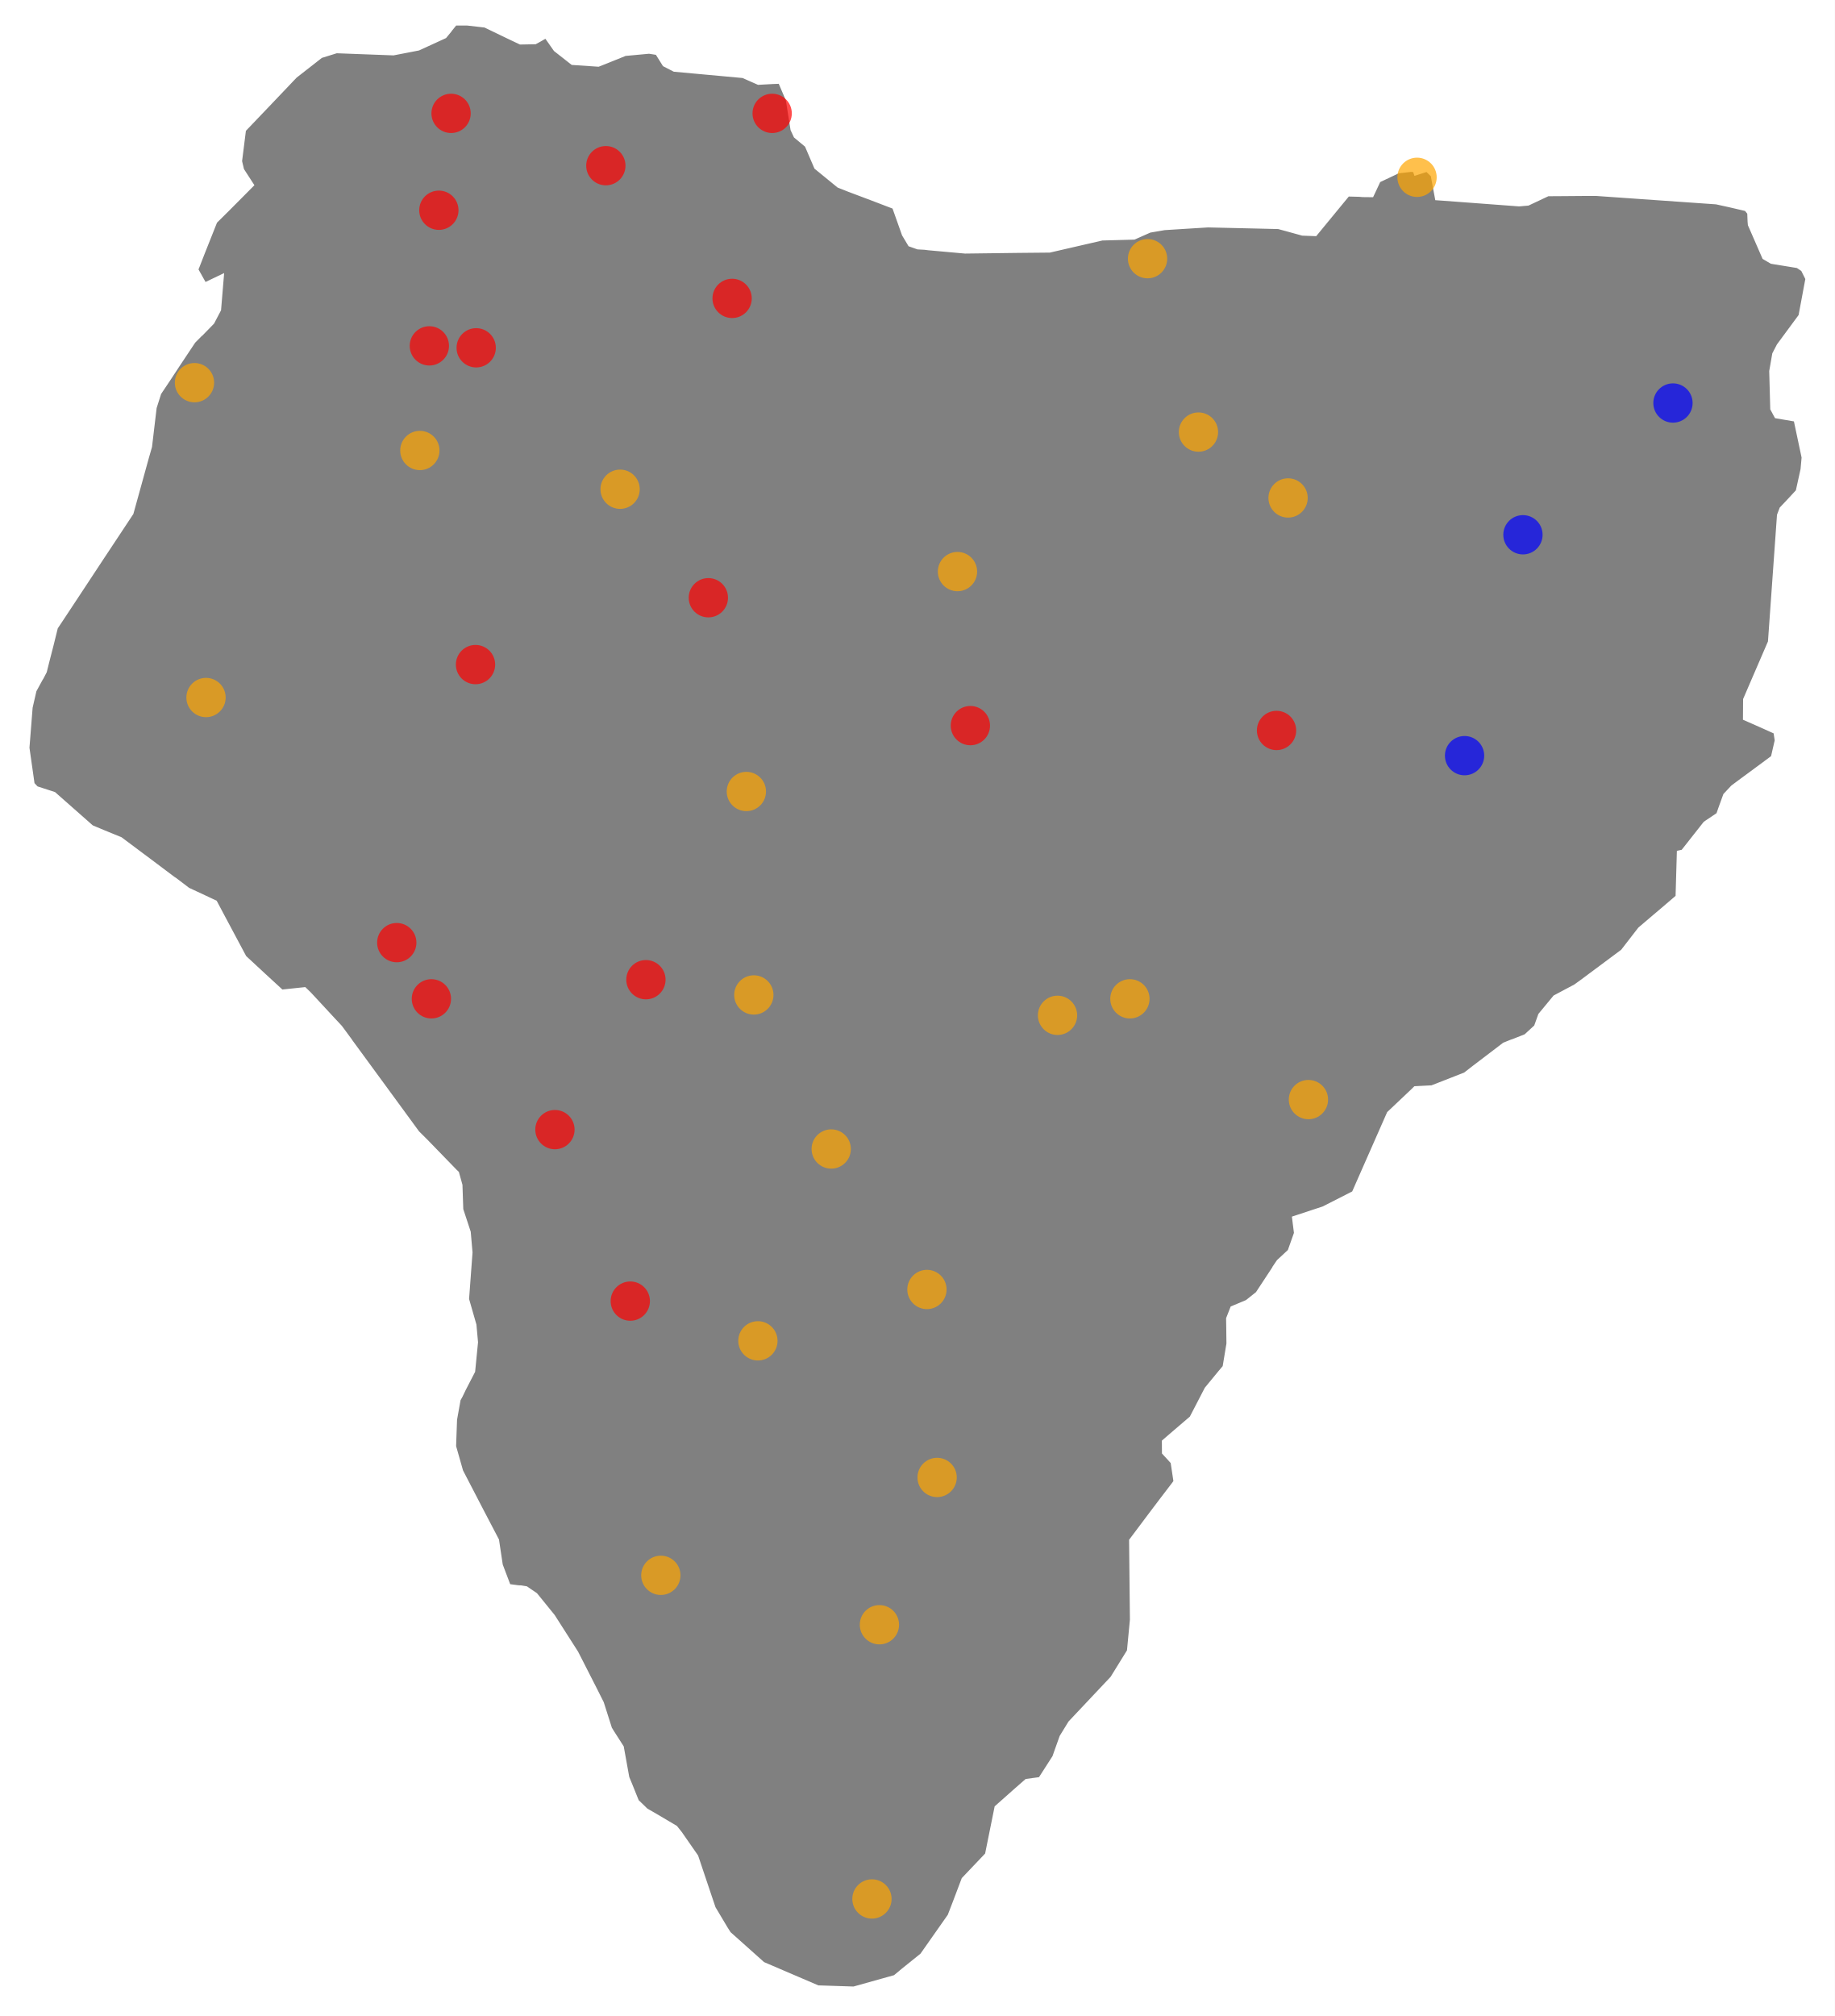
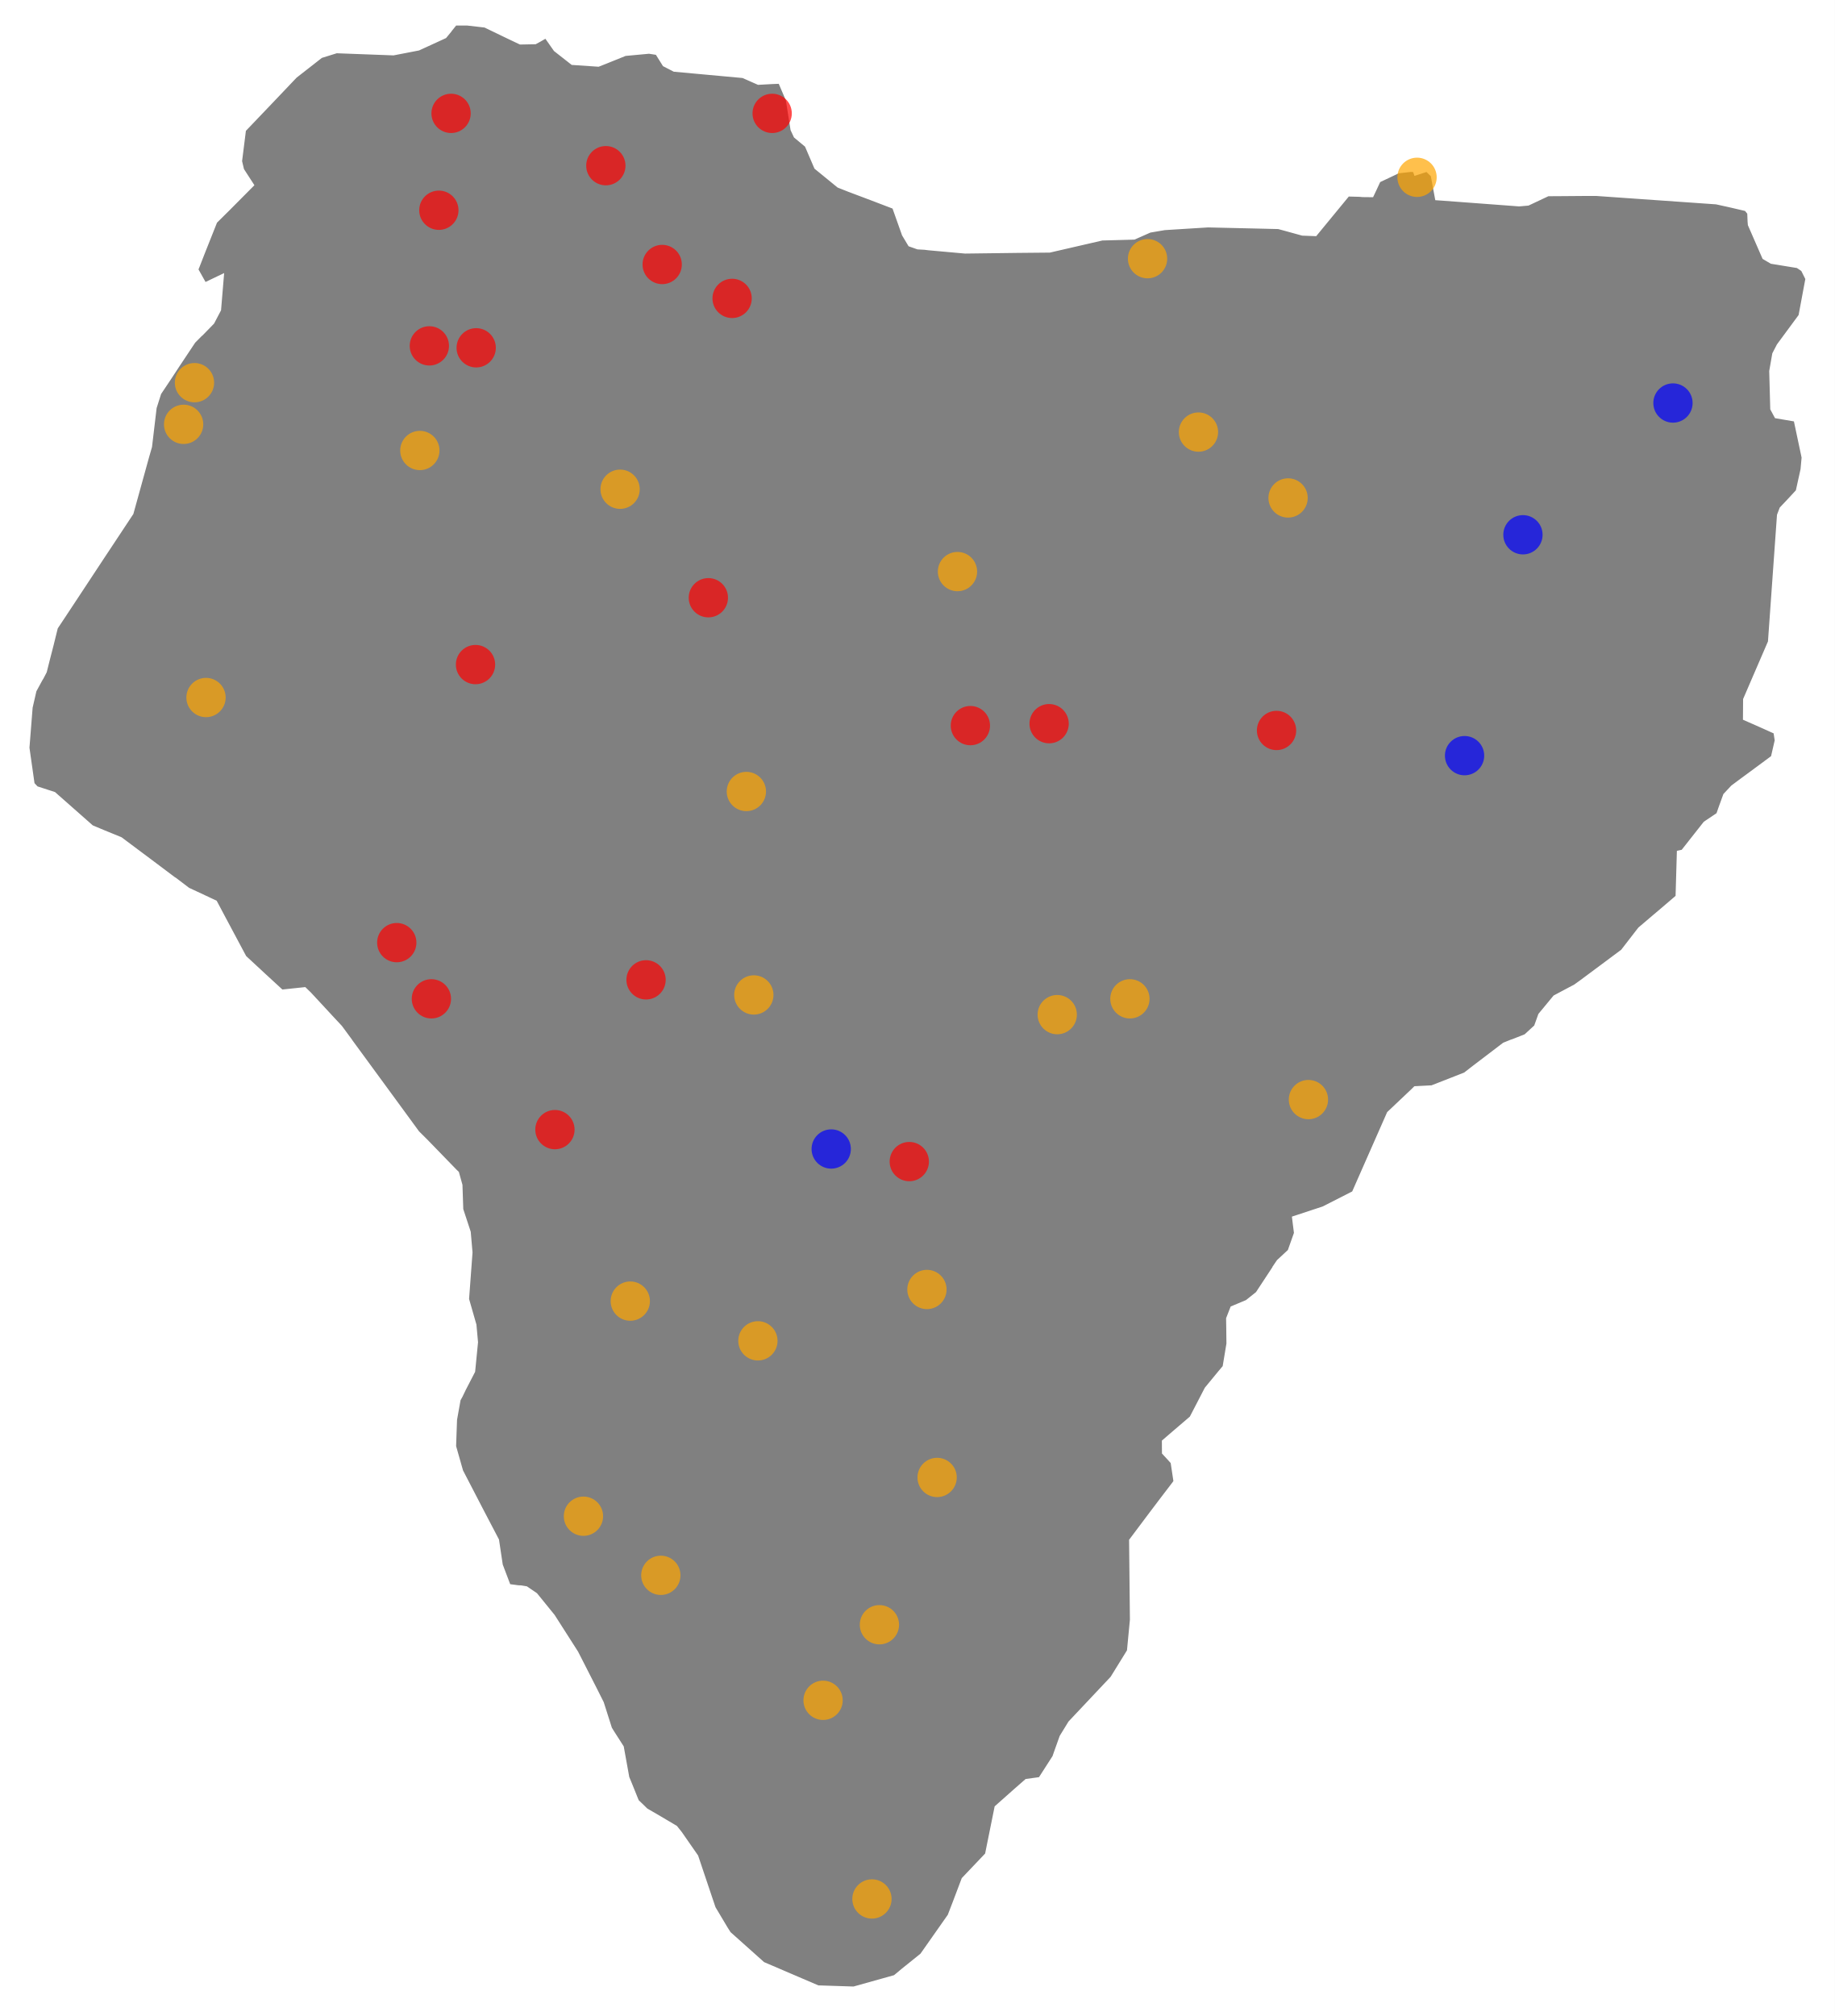
<svg xmlns="http://www.w3.org/2000/svg" version="1.1" class="marks" width="467" height="513" viewBox="0 0 467 513">
  <rect width="467" height="513" fill="white" />
  <g fill="none" stroke-miterlimit="10" transform="translate(6,6)">
    <g class="mark-group role-frame root" role="graphics-object" aria-roledescription="group mark container">
      <g transform="translate(0,0)">
        <path class="background" aria-hidden="true" d="M0,0h455v500h-455Z" />
        <g>
          <g class="mark-shape role-mark layer_0_marks" role="graphics-symbol" aria-roledescription="shape mark container">
            <path transform="translate(0,0)" d="M188.194,493.712L179.556,485.994L178.726,484.687L175.651,479.534L174.701,476.723L171.228,466.391L167.116,460.474L165.959,459.019L161.795,456.553L158.443,454.605L156.128,452.361L154.4,448.071L153.674,446.32L152.275,438.578L149.891,434.855L149.269,433.844L147.196,427.335L145.451,423.858L140.699,414.538L134.756,405.242L130.333,399.793L127.914,398.141L126.584,397.919L125.91,397.895L123.491,397.574L121.47,392.248L120.951,388.797L120.52,385.912L116.649,378.515L111.38,368.357L109.583,362.045L109.825,355.24L110.741,350.136L111.259,349.2L112.14,347.375L114.438,342.937L115.164,335.54L114.766,331.152L112.883,324.594L113.764,312.71L113.315,307.533L111.414,301.763L111.207,295.575L110.343,292.469L109.894,292.05L106.162,288.203L102.569,284.505L100.271,282.212L92.859,272.08L83.27,258.988L83.132,258.767L80.644,255.389L78.484,253.072L72.748,246.883L71.521,245.7L65.699,246.316L61.38,242.347L56.248,237.589L50.512,226.84L48.785,223.586L46.107,222.329L41.874,220.356L38.505,217.793L38.142,217.571L32.302,213.182L28.639,210.446L24.683,207.488L20.277,205.688L17.34,204.455L7.751,195.999L3.276,194.545L2.309,193.51L0.996,184.289L1.808,174.009L2.793,169.72L4.348,166.86L4.624,166.417L5.419,164.888L6.093,162.201L7.146,158.109L8.235,153.696L10.135,150.837L14.109,144.821L20.122,135.7L23.111,131.189L27.482,124.583L31.438,110.285L32.198,107.647L33.373,97.737L34.548,94.04L37.053,90.293L39.351,86.792L43.29,80.876L44.949,79.2L45.243,78.954L48.076,76.045L49.769,72.816L50.478,64.311L46.107,66.406L43.964,62.586L44.31,61.748L45.675,58.247L48.802,50.384L52.084,47.13L58.114,41.066L55.626,37.221L55.108,35.027L56.11,27.065L63.056,19.793L69.154,13.385L75.685,8.282L79.642,7.05L94.12,7.592L100.495,6.36L107.216,3.278L108.477,1.75L108.546,1.627L109.859,0L112.935,0L117.461,0.518L123.18,3.278L126.446,4.831L130.212,4.757L131.335,4.141L132.959,3.204L135.361,6.631L139.697,10.032L146.28,10.476L148.215,9.712L153.104,7.74L159.203,7.173L161.242,7.493L163.091,10.451L165.63,11.758L183.115,13.36L187.019,15.085L190.596,14.888L192.531,14.814L194.501,19.424L195.693,26.966L196.487,28.667L199.304,31.009L201.705,36.605L207.441,41.288L210.119,42.348L212.935,43.408L215.942,44.542L221.557,46.686L224.045,53.687L225.582,56.251L227.604,56.965L229.366,57.064L230.333,57.187L239.629,58.025L253.105,57.853L261.139,57.779L274.511,54.698L282.632,54.476L286.64,52.701L290.389,52.06L295.486,51.74L301.464,51.37L308.858,51.542L314.266,51.666L319.397,51.789L321.574,52.38L325.496,53.465L328.762,53.588L332.615,48.905L337.055,43.506L339.975,43.58L340.856,43.654L343.154,43.679L343.81,42.299L344.899,39.957L349.857,37.615L353.071,37.245L354.038,37.319L354.315,38.133L357.2,37.196L358.634,38.601L359.101,41.14L359.722,44.468L361.156,44.566L380.645,46.021L382.891,45.824L387.971,43.433L391.858,43.408L398.043,43.359L400.22,43.359L430.818,45.503L434.187,46.243L438.42,47.229L439.198,48.19L439.284,50.384L439.353,51.173L442.999,59.529L444.882,60.638L451.534,61.723L452.847,62.61L454.004,64.927L452.242,74.369L449.132,78.584L446.679,81.912L445.556,84.081L444.795,88.444L445.055,98.033L446.091,99.956L450.998,100.794L453.037,110.408L452.76,113.465L451.534,119.011L449.201,121.526L447.404,123.424L446.765,125.1L444.467,157.345L440.407,166.737L438.144,171.988L438.109,176.82L441.081,178.126L445.867,180.271L446.195,182.416L445.21,186.705L442.014,189.072L437.263,192.573L434.982,194.274L433.064,196.32L431.838,199.697L431.302,201.25L428.365,203.223L427.95,203.519L422.301,210.692L421.281,210.914L420.953,222.205L416.772,225.78L415.079,227.21L411.364,230.366L410.5,231.475L406.976,236.036L396.506,243.826L394.933,244.96L391.91,246.563L389.733,247.722L385.984,252.258L384.913,255.241L382.304,257.632L379.108,258.89L378.658,259.038L376.827,259.777L369.311,265.497L366.893,267.371L358.444,270.674L354.194,270.896L353.572,271.513L347.473,277.282L342.255,289.116L338.541,297.547L330.835,301.468L323.354,303.933L323.509,305.19L323.838,307.779L322.214,312.365L319.397,314.978L318.326,316.556L318.292,316.679L314.042,323.139L311.381,325.259L309.204,326.172L307.614,326.837L306.561,329.525L306.595,331.596L306.647,335.91L305.662,341.852L304.556,343.159L301.066,347.4L298.371,352.602L297.231,354.796L292.704,358.667L290.216,360.812L290.234,363.672L291.287,364.806L292.428,366.064L293.171,370.995L292.791,371.537L289.681,375.606L287.089,379.033L281.871,385.986L282.079,406.179L281.319,414.119L277.068,420.998L266.356,432.365L264.162,435.94L262.728,439.959L262.331,441.093L258.737,446.69L257.476,446.863L255.264,447.159L252.725,449.378L247.611,453.915L245.572,464L245.192,465.898L239.214,472.186L237.02,477.981L235.672,481.482L228.64,491.493L223.855,495.34L223.319,495.783L223.094,495.981L221.781,497.066L211.294,500L202.172,499.704Z" fill="gray" stroke="white" />
          </g>
          <g class="mark-symbol role-mark layer_1_marks" role="graphics-object" aria-roledescription="symbol mark container">
            <path aria-label="longitude: 167.47371; latitude: −45.50603" role="graphics-symbol" aria-roledescription="circle" transform="translate(240.9762,178.6441)" d="M5,0A5,5,0,1,1,-5,0A5,5,0,1,1,5,0" fill="red" stroke-width="2" opacity="0.7" />
            <path aria-label="longitude: 167.47822; latitude: −45.50608" role="graphics-symbol" aria-roledescription="circle" transform="translate(318.8964,179.8767)" d="M5,0A5,5,0,1,1,-5,0A5,5,0,1,1,5,0" fill="red" stroke-width="2" opacity="0.7" />
+             <path aria-label="longitude: 167.47487; latitude: −45.50601" role="graphics-symbol" aria-roledescription="circle" transform="translate(261.0178,178.151)" d="M5,0A5,5,0,1,1,-5,0A5,5,0,1,1,5,0" fill="red" stroke-width="2" opacity="0.7" />
+             <path aria-label="longitude: 167.47281; latitude: −45.51053" role="graphics-symbol" aria-roledescription="circle" transform="translate(225.4267,289.5841)" d="M5,0A5,5,0,1,1,-5,0A5,5,0,1,1,5,0" fill="red" stroke-width="2" opacity="0.7" />
            <path aria-label="longitude: 167.47079; latitude: −45.49971" role="graphics-symbol" aria-roledescription="circle" transform="translate(190.5268,22.84997)" d="M5,0A5,5,0,1,1,-5,0A5,5,0,1,1,5,0" fill="red" stroke-width="2" opacity="0.7" />
-             <path aria-label="longitude: 167.468930359; latitude: −45.5086525011" role="graphics-symbol" aria-roledescription="circle" transform="translate(158.3974,243.2964)" d="M5,0A5,5,0,1,1,-5,0A5,5,0,1,1,5,0" fill="red" stroke-width="2" opacity="0.7" />
+             <path aria-label="longitude: 167.468932349; latitude: −45.5086540496" role="graphics-symbol" aria-roledescription="circle" transform="translate(158.4318,243.3346)" d="M5,0A5,5,0,1,1,-5,0A5,5,0,1,1,5,0" fill="red" stroke-width="2" opacity="0.7" />
            <path aria-label="longitude: 167.46577; latitude: −45.50885" role="graphics-symbol" aria-roledescription="circle" transform="translate(103.7952,248.1654)" d="M5,0A5,5,0,1,1,-5,0A5,5,0,1,1,5,0" fill="red" stroke-width="2" opacity="0.7" />
            <path aria-label="longitude: 167.46985; latitude: −45.50471" role="graphics-symbol" aria-roledescription="circle" transform="translate(174.2862,146.1034)" d="M5,0A5,5,0,1,1,-5,0A5,5,0,1,1,5,0" fill="red" stroke-width="2" opacity="0.7" />
-             <path aria-label="longitude: 167.4687; latitude: −45.51197" role="graphics-symbol" aria-roledescription="circle" transform="translate(154.4174,325.0868)" d="M5,0A5,5,0,1,1,-5,0A5,5,0,1,1,5,0" fill="red" stroke-width="2" opacity="0.7" />
-             <path aria-label="longitude: 167.46526; latitude: −45.50827" role="graphics-symbol" aria-roledescription="circle" transform="translate(94.9838,233.8664)" d="M5,0A5,5,0,1,1,-5,0A5,5,0,1,1,5,0" fill="red" stroke-width="2" opacity="0.7" />
            <path aria-label="longitude: 167.4702; latitude: −45.50162" role="graphics-symbol" aria-roledescription="circle" transform="translate(180.3332,69.93147)" d="M5,0A5,5,0,1,1,-5,0A5,5,0,1,1,5,0" fill="red" stroke-width="2" opacity="0.7" />
            <path aria-label="longitude: 167.46643; latitude: −45.50213" role="graphics-symbol" aria-roledescription="circle" transform="translate(115.1981,82.50324)" d="M5,0A5,5,0,1,1,-5,0A5,5,0,1,1,5,0" fill="red" stroke-width="2" opacity="0.7" />
            <path aria-label="longitude: 167.46574; latitude: −45.50211" role="graphics-symbol" aria-roledescription="circle" transform="translate(103.2769,82.01023)" d="M5,0A5,5,0,1,1,-5,0A5,5,0,1,1,5,0" fill="red" stroke-width="2" opacity="0.7" />
+             <path aria-label="longitude: 167.46526; latitude: −45.50827" role="graphics-symbol" aria-roledescription="circle" transform="translate(94.9838,233.8664)" d="M5,0A5,5,0,1,1,-5,0A5,5,0,1,1,5,0" fill="red" stroke-width="2" opacity="0.7" />
            <path aria-label="longitude: 167.46834; latitude: −45.50025" role="graphics-symbol" aria-roledescription="circle" transform="translate(148.1976,36.16081)" d="M5,0A5,5,0,1,1,-5,0A5,5,0,1,1,5,0" fill="red" stroke-width="2" opacity="0.7" />
            <path aria-label="longitude: 167.46642; latitude: −45.5054" role="graphics-symbol" aria-roledescription="circle" transform="translate(115.0254,163.1132)" d="M5,0A5,5,0,1,1,-5,0A5,5,0,1,1,5,0" fill="red" stroke-width="2" opacity="0.7" />
+             <path aria-label="longitude: 167.46917; latitude: −45.50127" role="graphics-symbol" aria-roledescription="circle" transform="translate(162.5377,61.30385)" d="M5,0A5,5,0,1,1,-5,0A5,5,0,1,1,5,0" fill="red" stroke-width="2" opacity="0.7" />
            <path aria-label="longitude: 167.46759; latitude: −45.5102" role="graphics-symbol" aria-roledescription="circle" transform="translate(135.2397,281.4482)" d="M5,0A5,5,0,1,1,-5,0A5,5,0,1,1,5,0" fill="red" stroke-width="2" opacity="0.7" />
            <path aria-label="longitude: 167.46606; latitude: −45.49971" role="graphics-symbol" aria-roledescription="circle" transform="translate(108.8056,22.84997)" d="M5,0A5,5,0,1,1,-5,0A5,5,0,1,1,5,0" fill="red" stroke-width="2" opacity="0.7" />
            <path aria-label="longitude: 167.46588; latitude: −45.50071" role="graphics-symbol" aria-roledescription="circle" transform="translate(105.6957,47.49977)" d="M5,0A5,5,0,1,1,-5,0A5,5,0,1,1,5,0" fill="red" stroke-width="2" opacity="0.7" />
          </g>
          <g class="mark-symbol role-mark layer_2_marks" role="graphics-object" aria-roledescription="symbol mark container">
            <path aria-label="longitude: 167.47041; latitude: −45.50671" role="graphics-symbol" aria-roledescription="circle" transform="translate(183.9614,195.4078)" d="M5,0A5,5,0,1,1,-5,0A5,5,0,1,1,5,0" fill="orange" stroke-width="2" opacity="0.7" />
            <path aria-label="longitude: 167.47307; latitude: −45.51185" role="graphics-symbol" aria-roledescription="circle" transform="translate(229.9188,322.1282)" d="M5,0A5,5,0,1,1,-5,0A5,5,0,1,1,5,0" fill="orange" stroke-width="2" opacity="0.7" />
+             <path aria-label="longitude: 167.4687; latitude: −45.51197" role="graphics-symbol" aria-roledescription="circle" transform="translate(154.4174,325.0868)" d="M5,0A5,5,0,1,1,-5,0A5,5,0,1,1,5,0" fill="orange" stroke-width="2" opacity="0.7" />
+             <path aria-label="longitude: 167.47839; latitude: −45.50368" role="graphics-symbol" aria-roledescription="circle" transform="translate(321.8336,120.7123)" d="M5,0A5,5,0,1,1,-5,0A5,5,0,1,1,5,0" fill="orange" stroke-width="2" opacity="0.7" />
            <path aria-label="longitude: 167.47058; latitude: −45.51238" role="graphics-symbol" aria-roledescription="circle" transform="translate(186.8986,335.1953)" d="M5,0A5,5,0,1,1,-5,0A5,5,0,1,1,5,0" fill="orange" stroke-width="2" opacity="0.7" />
            <path aria-label="longitude: 167.47707; latitude: −45.503" role="graphics-symbol" aria-roledescription="circle" transform="translate(299.0276,103.9495)" d="M5,0A5,5,0,1,1,-5,0A5,5,0,1,1,5,0" fill="orange" stroke-width="2" opacity="0.7" />
            <path aria-label="longitude: 167.47052; latitude: −45.50881" role="graphics-symbol" aria-roledescription="circle" transform="translate(185.8619,247.1793)" d="M5,0A5,5,0,1,1,-5,0A5,5,0,1,1,5,0" fill="orange" stroke-width="2" opacity="0.7" />
-             <path aria-label="longitude: 167.47839; latitude: −45.50368" role="graphics-symbol" aria-roledescription="circle" transform="translate(321.8336,120.7123)" d="M5,0A5,5,0,1,1,-5,0A5,5,0,1,1,5,0" fill="orange" stroke-width="2" opacity="0.7" />
+             <path aria-label="longitude: 167.46855; latitude: −45.50359" role="graphics-symbol" aria-roledescription="circle" transform="translate(151.8258,118.4936)" d="M5,0A5,5,0,1,1,-5,0A5,5,0,1,1,5,0" fill="orange" stroke-width="2" opacity="0.7" />
            <path aria-label="longitude: 167.47632; latitude: −45.50121" role="graphics-symbol" aria-roledescription="circle" transform="translate(286.0697,59.82484)" d="M5,0A5,5,0,1,1,-5,0A5,5,0,1,1,5,0" fill="orange" stroke-width="2" opacity="0.7" />
-             <path aria-label="longitude: 167.46855; latitude: −45.50359" role="graphics-symbol" aria-roledescription="circle" transform="translate(151.8258,118.4936)" d="M5,0A5,5,0,1,1,-5,0A5,5,0,1,1,5,0" fill="orange" stroke-width="2" opacity="0.7" />
+             <path aria-label="longitude: 167.474989598; latitude: −45.5090131665" role="graphics-symbol" aria-roledescription="circle" transform="translate(263.0841,252.1881)" d="M5,0A5,5,0,1,1,-5,0A5,5,0,1,1,5,0" fill="orange" stroke-width="2" opacity="0.7" />
            <path aria-label="longitude: 167.46228; latitude: −45.50249" role="graphics-symbol" aria-roledescription="circle" transform="translate(43.49772,91.3775)" d="M5,0A5,5,0,1,1,-5,0A5,5,0,1,1,5,0" fill="orange" stroke-width="2" opacity="0.7" />
-             <path aria-label="longitude: 167.474993819; latitude: −45.5090203099" role="graphics-symbol" aria-roledescription="circle" transform="translate(263.157,252.3642)" d="M5,0A5,5,0,1,1,-5,0A5,5,0,1,1,5,0" fill="orange" stroke-width="2" opacity="0.7" />
            <path aria-label="longitude: 167.46245; latitude: −45.50574" role="graphics-symbol" aria-roledescription="circle" transform="translate(46.43485,171.4949)" d="M5,0A5,5,0,1,1,-5,0A5,5,0,1,1,5,0" fill="orange" stroke-width="2" opacity="0.7" />
            <path aria-label="longitude: 167.47352; latitude: −45.50444" role="graphics-symbol" aria-roledescription="circle" transform="translate(237.6936,139.4474)" d="M5,0A5,5,0,1,1,-5,0A5,5,0,1,1,5,0" fill="orange" stroke-width="2" opacity="0.7" />
+             <path aria-label="longitude: 167.48029; latitude: −45.50037" role="graphics-symbol" aria-roledescription="circle" transform="translate(354.6603,39.11879)" d="M5,0A5,5,0,1,1,-5,0A5,5,0,1,1,5,0" fill="orange" stroke-width="2" opacity="0.7" />
+             <path aria-label="longitude: 167.46212; latitude: −45.50292" role="graphics-symbol" aria-roledescription="circle" transform="translate(40.73337,101.9774)" d="M5,0A5,5,0,1,1,-5,0A5,5,0,1,1,5,0" fill="orange" stroke-width="2" opacity="0.7" />
            <path aria-label="longitude: 167.4656; latitude: −45.50319" role="graphics-symbol" aria-roledescription="circle" transform="translate(100.8581,108.6332)" d="M5,0A5,5,0,1,1,-5,0A5,5,0,1,1,5,0" fill="orange" stroke-width="2" opacity="0.7" />
+             <path aria-label="longitude: 167.47869; latitude: −45.50989" role="graphics-symbol" aria-roledescription="circle" transform="translate(327.0167,273.8054)" d="M5,0A5,5,0,1,1,-5,0A5,5,0,1,1,5,0" fill="orange" stroke-width="2" opacity="0.7" />
            <path aria-label="longitude: 167.47606; latitude: −45.50885" role="graphics-symbol" aria-roledescription="circle" transform="translate(281.5777,248.1654)" d="M5,0A5,5,0,1,1,-5,0A5,5,0,1,1,5,0" fill="orange" stroke-width="2" opacity="0.7" />
-             <path aria-label="longitude: 167.47869; latitude: −45.50989" role="graphics-symbol" aria-roledescription="circle" transform="translate(327.0167,273.8054)" d="M5,0A5,5,0,1,1,-5,0A5,5,0,1,1,5,0" fill="orange" stroke-width="2" opacity="0.7" />
-             <path aria-label="longitude: 167.47166; latitude: −45.5104" role="graphics-symbol" aria-roledescription="circle" transform="translate(205.5579,286.379)" d="M5,0A5,5,0,1,1,-5,0A5,5,0,1,1,5,0" fill="orange" stroke-width="2" opacity="0.7" />
+             <path aria-label="longitude: 167.47154; latitude: −45.51609" role="graphics-symbol" aria-roledescription="circle" transform="translate(203.4847,426.6689)" d="M5,0A5,5,0,1,1,-5,0A5,5,0,1,1,5,0" fill="orange" stroke-width="2" opacity="0.7" />
            <path aria-label="longitude: 167.47226; latitude: −45.51814" role="graphics-symbol" aria-roledescription="circle" transform="translate(215.9243,477.2161)" d="M5,0A5,5,0,1,1,-5,0A5,5,0,1,1,5,0" fill="orange" stroke-width="2" opacity="0.7" />
-             <path aria-label="longitude: 167.48029; latitude: −45.50037" role="graphics-symbol" aria-roledescription="circle" transform="translate(354.6603,39.11879)" d="M5,0A5,5,0,1,1,-5,0A5,5,0,1,1,5,0" fill="orange" stroke-width="2" opacity="0.7" />
+             <path aria-label="longitude: 167.46801; latitude: −45.51419" role="graphics-symbol" aria-roledescription="circle" transform="translate(142.4961,379.8218)" d="M5,0A5,5,0,1,1,-5,0A5,5,0,1,1,5,0" fill="orange" stroke-width="2" opacity="0.7" />
            <path aria-label="longitude: 167.47237; latitude: −45.51531" role="graphics-symbol" aria-roledescription="circle" transform="translate(217.8248,407.4367)" d="M5,0A5,5,0,1,1,-5,0A5,5,0,1,1,5,0" fill="orange" stroke-width="2" opacity="0.7" />
            <path aria-label="longitude: 167.47322; latitude: −45.51379" role="graphics-symbol" aria-roledescription="circle" transform="translate(232.5104,369.9595)" d="M5,0A5,5,0,1,1,-5,0A5,5,0,1,1,5,0" fill="orange" stroke-width="2" opacity="0.7" />
            <path aria-label="longitude: 167.46915; latitude: −45.5148" role="graphics-symbol" aria-roledescription="circle" transform="translate(162.1921,394.862)" d="M5,0A5,5,0,1,1,-5,0A5,5,0,1,1,5,0" fill="orange" stroke-width="2" opacity="0.7" />
          </g>
          <g class="mark-symbol role-mark layer_3_marks" role="graphics-object" aria-roledescription="symbol mark container">
+             <path aria-label="longitude: 167.47166; latitude: −45.5104" role="graphics-symbol" aria-roledescription="circle" transform="translate(205.5579,286.379)" d="M5,0A5,5,0,1,1,-5,0A5,5,0,1,1,5,0" fill="blue" stroke-width="2" opacity="0.7" />
            <path aria-label="longitude: 167.48185; latitude: −45.50406" role="graphics-symbol" aria-roledescription="circle" transform="translate(381.6127,130.0798)" d="M5,0A5,5,0,1,1,-5,0A5,5,0,1,1,5,0" fill="blue" stroke-width="2" opacity="0.7" />
            <path aria-label="longitude: 167.48099; latitude: −45.50634" role="graphics-symbol" aria-roledescription="circle" transform="translate(366.7543,186.2863)" d="M5,0A5,5,0,1,1,-5,0A5,5,0,1,1,5,0" fill="blue" stroke-width="2" opacity="0.7" />
            <path aria-label="longitude: 167.48406; latitude: −45.5027" role="graphics-symbol" aria-roledescription="circle" transform="translate(419.7953,96.55418)" d="M5,0A5,5,0,1,1,-5,0A5,5,0,1,1,5,0" fill="blue" stroke-width="2" opacity="0.7" />
          </g>
        </g>
        <path class="foreground" aria-hidden="true" d="" display="none" />
      </g>
    </g>
  </g>
</svg>
